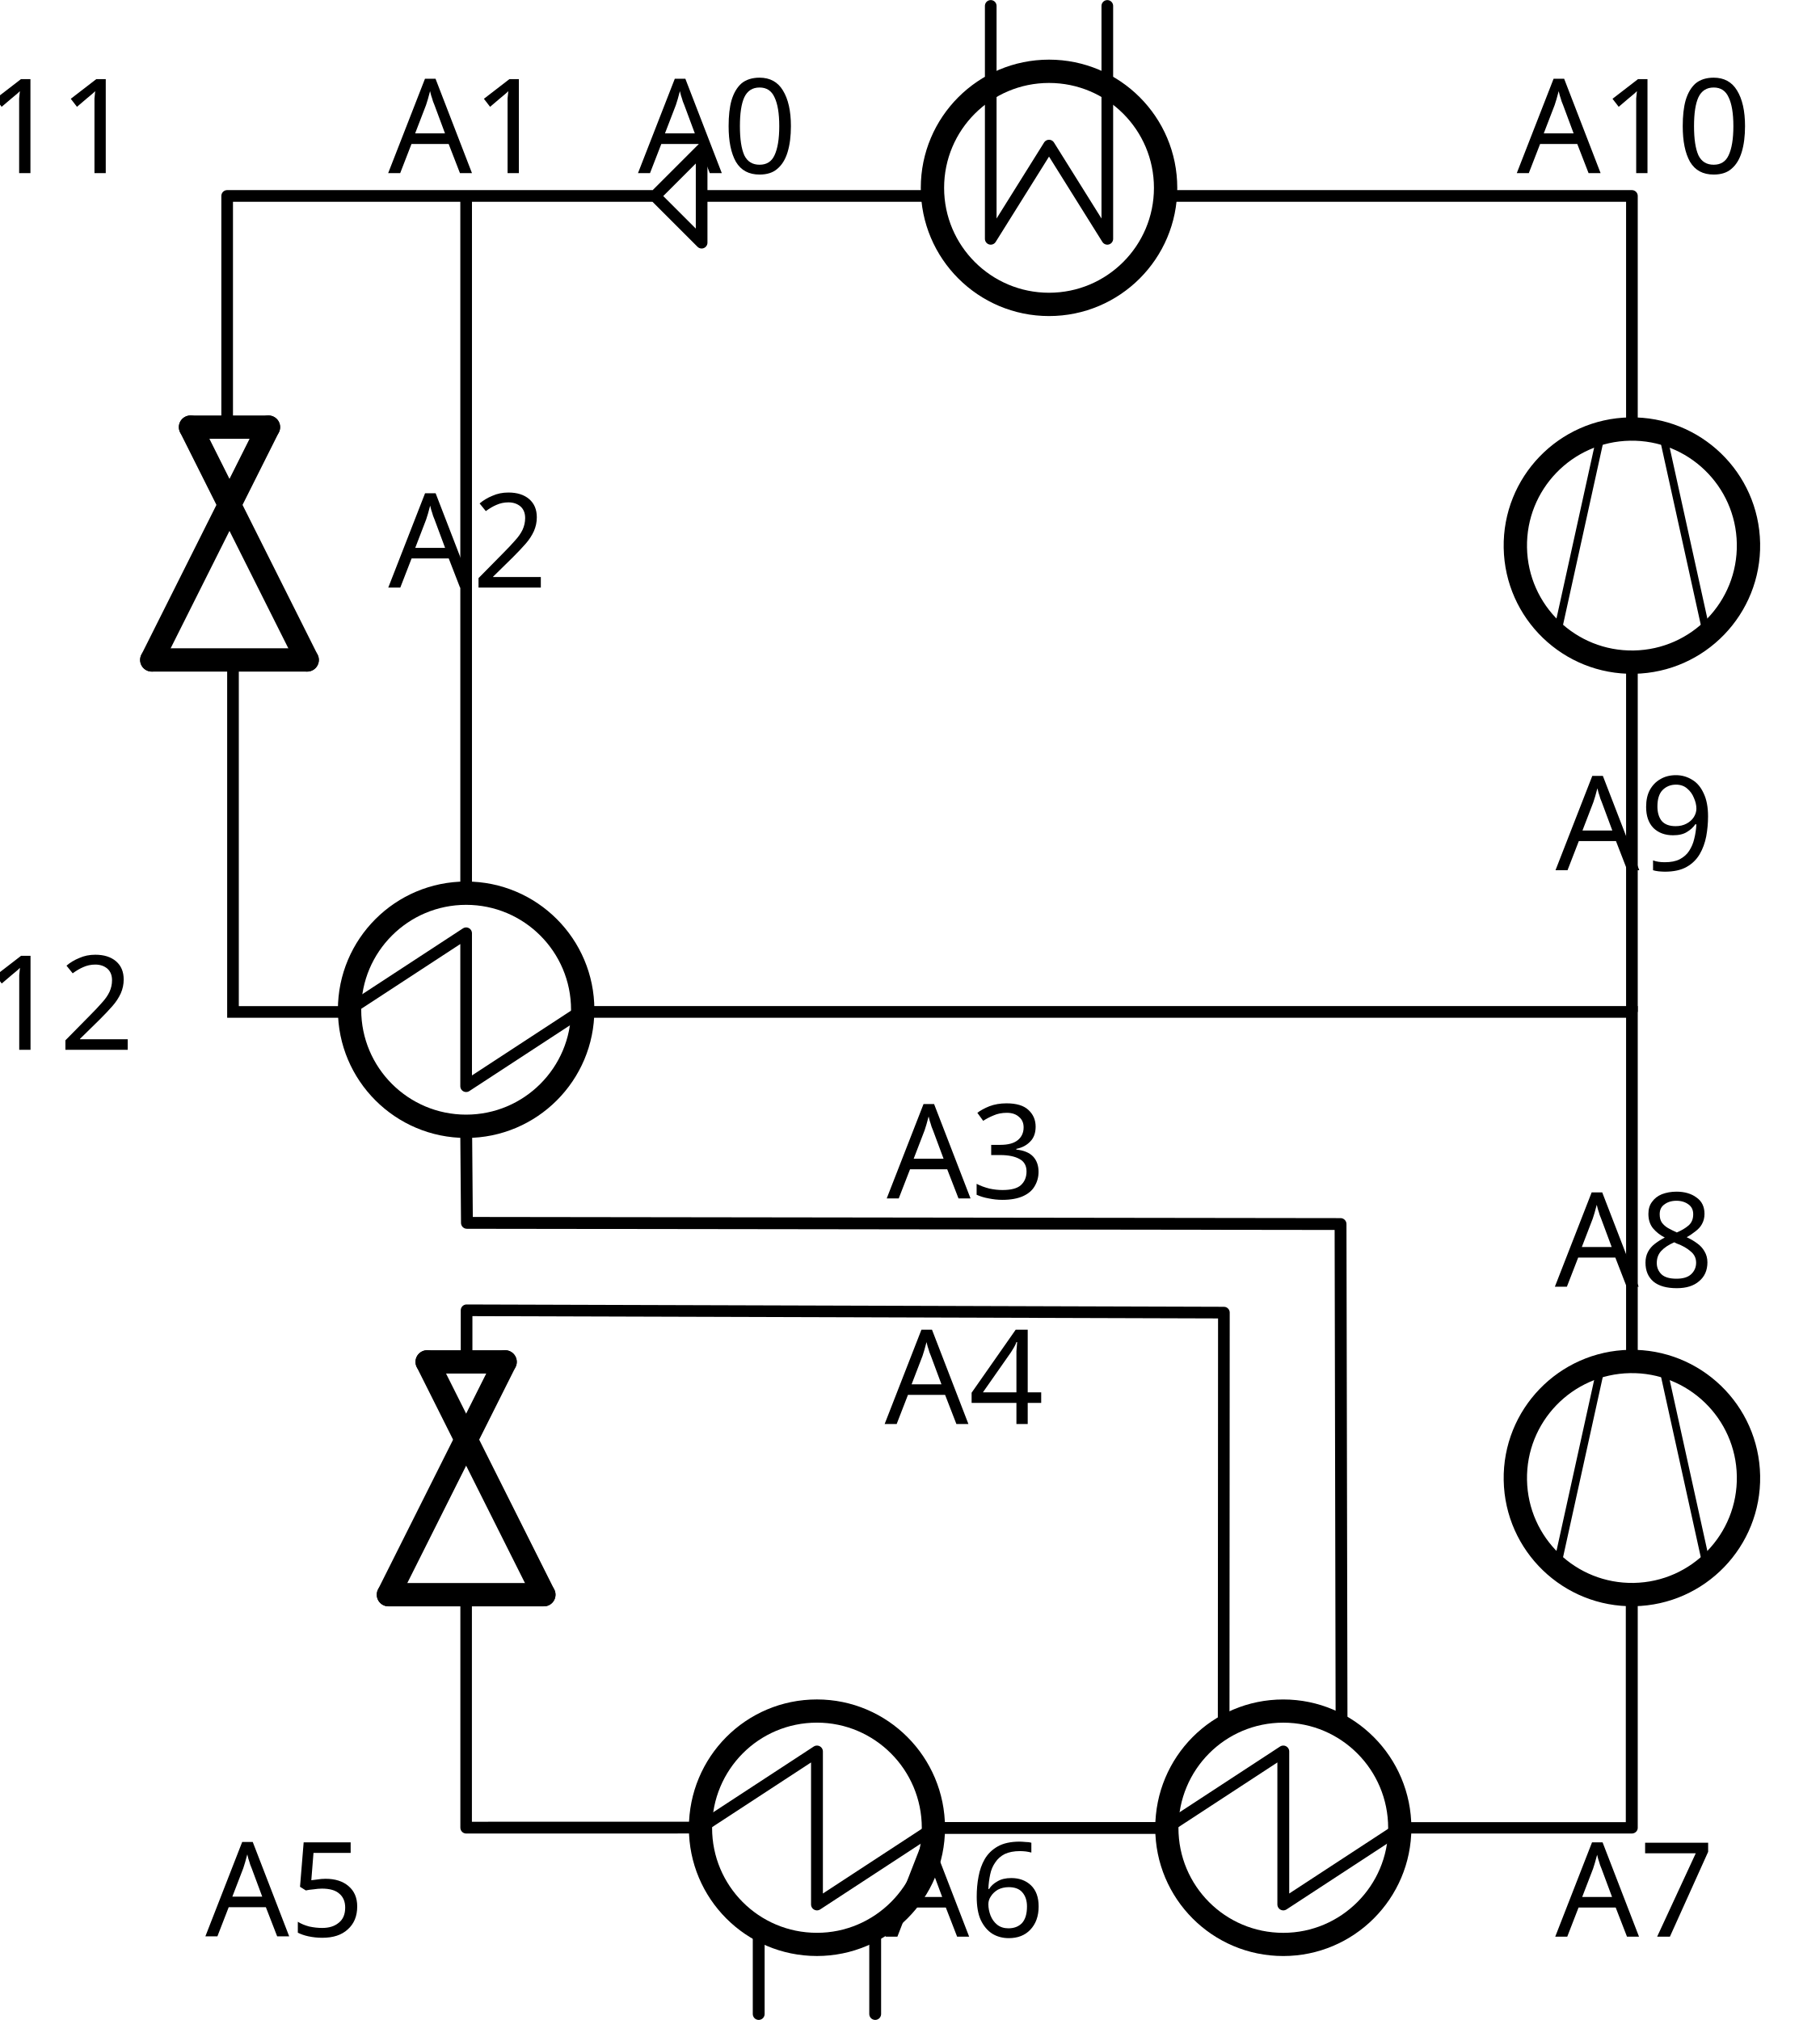
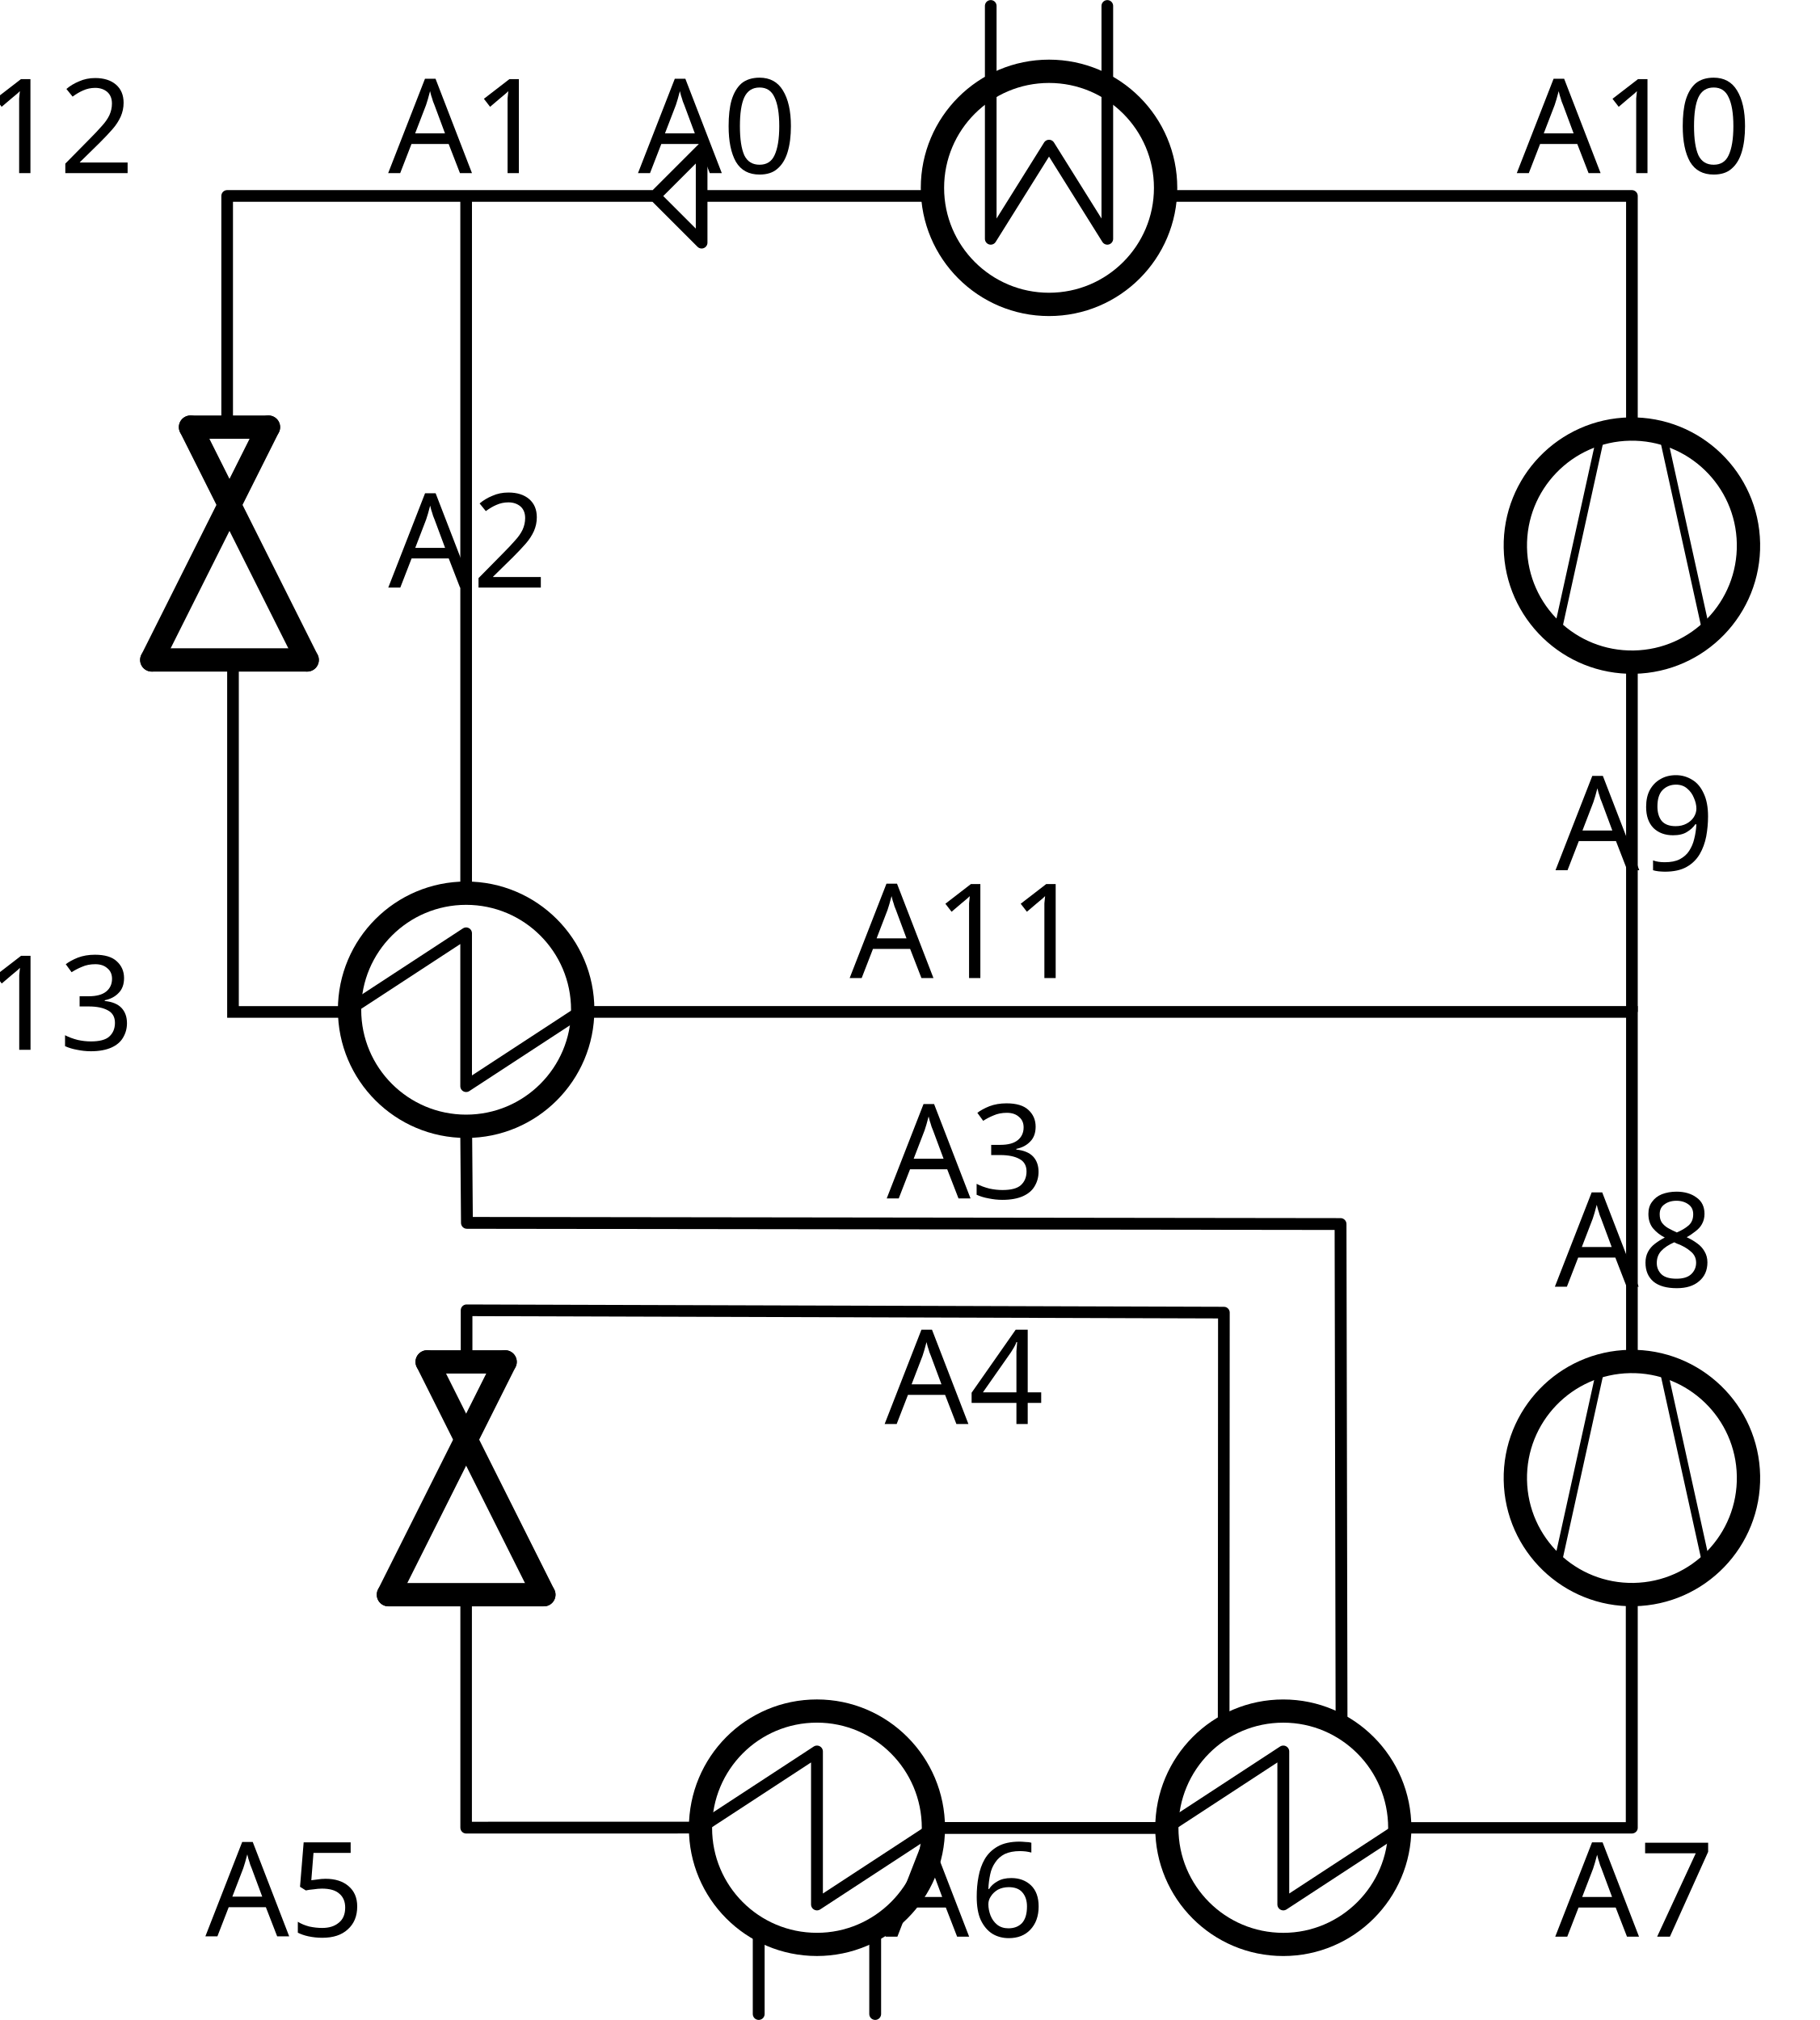
<svg xmlns="http://www.w3.org/2000/svg" width="78.053mm" height="86.656mm" viewBox="0 0 78.053 86.656" version="1.1" id="svg8">
  <defs id="defs2">
    </defs>
  <g id="layer1" transform="translate(16.99274,-215.5898)">
    <g id="g968" transform="matrix(1.000082,0,0,1.000079,-14.81826,-51.12322)" style="stroke-width:1">
      <path style="fill:none;stroke:#000000;stroke-width:1;stroke-linecap:round;stroke-linejoin:round;stroke-miterlimit:4;stroke-dasharray:none;stroke-opacity:1" d="M 9.339,285.014 H 5.996" id="path824" />
      <path style="fill:none;stroke:#000000;stroke-width:1;stroke-linecap:round;stroke-linejoin:round;stroke-miterlimit:4;stroke-dasharray:none;stroke-opacity:1" d="M 5.996,285.014 11,295" id="path826" />
      <path style="fill:none;stroke:#000000;stroke-width:1;stroke-linecap:round;stroke-linejoin:round;stroke-miterlimit:4;stroke-dasharray:none;stroke-opacity:1" d="M 9.339,285.014 4.335,295" id="path828" />
      <path style="fill:none;stroke:#000000;stroke-width:1;stroke-linecap:round;stroke-linejoin:round;stroke-miterlimit:4;stroke-dasharray:none;stroke-opacity:1" d="M 11,295 H 4.335" id="path830" />
    </g>
    <path style="fill:none;stroke:#000000;stroke-width:0.424;stroke-linecap:butt;stroke-linejoin:round;stroke-miterlimit:4;stroke-dasharray:none;stroke-opacity:1" d="m 11.391,294 c 0,0 -8.39,10e-4 -8.39,10e-4 0,0 0,-8.398 0,-8.398" id="path4534" transform="matrix(1.168069,0,0,1.190431,-0.5056766,-55.9946)" />
    <path transform="matrix(0,-1.123457,1.176119,0,-292.7851,297.2821)" style="fill:none;stroke:#000000;stroke-width:0.435;stroke-linecap:butt;stroke-linejoin:round;stroke-miterlimit:4;stroke-dasharray:none;stroke-opacity:1" d="m 11.826,294 c 0,0 -8.906,0 -8.906,0 0,0 0,-8.327 0,-8.327" id="path4534-4" />
    <path transform="rotate(180,28,258.9978)" style="fill:none;stroke:#000000;stroke-width:0.5;stroke-linecap:butt;stroke-linejoin:round;stroke-miterlimit:4;stroke-dasharray:none;stroke-opacity:1" d="m 23,294 c 0,0 -20,0 -20,0 0,0 0,-10 0,-10" id="path4534-0" />
    <path transform="matrix(0,1.002889,-1.000001,0,286.7502,220.9025)" style="fill:none;stroke:#000000;stroke-width:0.499;stroke-linecap:butt;stroke-linejoin:round;stroke-miterlimit:4;stroke-dasharray:none;stroke-opacity:1" d="m 12.971,294 c 0,0 -9.887,0 -9.887,0 0,0 0,-10 0,-10 0,0 0,-8.25 0,-8.25" id="path4534-09" />
    <g transform="matrix(0.9970781,0,0,0.9970781,32.56326,-50.16378)" id="g1037-4" style="stroke-width:1.003">
      <ellipse transform="rotate(88.97039)" cy="-15.282" cx="290.328" id="path4405-2-2-1-6-2-8-11" style="color:#000000;clip-rule:nonzero;display:inline;overflow:visible;visibility:visible;isolation:auto;mix-blend-mode:normal;color-interpolation:sRGB;color-interpolation-filters:linearRGB;solid-color:#000000;solid-opacity:1;fill:none;fill-opacity:0.667;fill-rule:nonzero;stroke:#000000;stroke-width:1.003;stroke-linecap:round;stroke-linejoin:round;stroke-miterlimit:4;stroke-dasharray:none;stroke-dashoffset:0;stroke-opacity:1;color-rendering:auto;image-rendering:auto;shape-rendering:auto;text-rendering:auto;enable-background:accumulate" ry="5.015" rx="5.015" />
      <path id="path4587-8-94-9-1-2-10" d="m 17.205,294.132 1.959,-8.892" style="fill:none;fill-rule:evenodd;stroke:#000000;stroke-width:0.334;stroke-linecap:round;stroke-linejoin:round;stroke-miterlimit:4;stroke-dasharray:none;stroke-opacity:1" />
      <path style="fill:none;fill-rule:evenodd;stroke:#000000;stroke-width:0.334;stroke-linecap:round;stroke-linejoin:round;stroke-miterlimit:4;stroke-dasharray:none;stroke-opacity:1" d="m 23.788,294.132 -1.959,-8.892" id="path4587-8-94-9-1-9-2-4" />
    </g>
    <g id="g1439" transform="translate(7.3,-67.46463)">
      <circle r="5" transform="rotate(90)" cy="-20.7" cx="291.113" style="fill:none;stroke:#000000;stroke-width:1;stroke-linecap:round;stroke-linejoin:round;stroke-miterlimit:4;stroke-dasharray:none" id="path5185-8-6-5-2-6" />
      <path id="path1362-9" d="m 3.5,286.5 c 0,0 0,6.5 0,6.5 0,0 2.5,-4 2.5,-4 0,0 2.5,4 2.5,4 0,0 0,-6.5 0,-6.5" style="fill:none;stroke:#000000;stroke-width:0.5;stroke-linecap:round;stroke-linejoin:round;stroke-miterlimit:4;stroke-dasharray:none;stroke-opacity:1" transform="translate(14.7,0.3000017)" />
      <path transform="matrix(0.9980036,0,0,0.9980036,14.70699,0.8729317)" id="path1366-8" d="m 3.5,286.5 c 0,0 0,-3.5 0,-3.5" style="fill:none;stroke:#000000;stroke-width:0.501;stroke-linecap:round;stroke-linejoin:round;stroke-miterlimit:4;stroke-dasharray:none;stroke-opacity:1" />
      <path transform="matrix(0.9980036,0,0,0.9980036,19.70701,0.8734917)" id="path1366-7-1" d="m 3.5,286.5 c 0,0 0,-3.5 0,-3.5" style="fill:none;stroke:#000000;stroke-width:0.501;stroke-linecap:round;stroke-linejoin:round;stroke-miterlimit:4;stroke-dasharray:none;stroke-opacity:1" />
    </g>
    <g transform="matrix(0.9970781,0,0,0.9970781,32.56359,-10.16378)" id="g1037-4-2" style="stroke-width:1.003">
      <ellipse transform="rotate(88.97039)" cy="-15.282" cx="290.328" id="path4405-2-2-1-6-2-8-11-3" style="color:#000000;clip-rule:nonzero;display:inline;overflow:visible;visibility:visible;isolation:auto;mix-blend-mode:normal;color-interpolation:sRGB;color-interpolation-filters:linearRGB;solid-color:#000000;solid-opacity:1;fill:none;fill-opacity:0.667;fill-rule:nonzero;stroke:#000000;stroke-width:1.003;stroke-linecap:round;stroke-linejoin:round;stroke-miterlimit:4;stroke-dasharray:none;stroke-dashoffset:0;stroke-opacity:1;color-rendering:auto;image-rendering:auto;shape-rendering:auto;text-rendering:auto;enable-background:accumulate" ry="5.015" rx="5.015" />
      <path id="path4587-8-94-9-1-2-10-3" d="m 17.205,294.132 1.959,-8.892" style="fill:none;fill-rule:evenodd;stroke:#000000;stroke-width:0.334;stroke-linecap:round;stroke-linejoin:round;stroke-miterlimit:4;stroke-dasharray:none;stroke-opacity:1" />
      <path style="fill:none;fill-rule:evenodd;stroke:#000000;stroke-width:0.334;stroke-linecap:round;stroke-linejoin:round;stroke-miterlimit:4;stroke-dasharray:none;stroke-opacity:1" d="m 23.788,294.132 -1.959,-8.892" id="path4587-8-94-9-1-9-2-4-5" />
    </g>
    <path style="fill:none;stroke:#000000;stroke-width:0.5;stroke-linecap:butt;stroke-linejoin:miter;stroke-miterlimit:4;stroke-dasharray:none;stroke-opacity:1" d="m 53,273.5 c 0,0 0,-14.996 0,-14.996 0,0 -45,0 -45,0" id="path4633" transform="translate(0,0.4956323)" />
    <path transform="matrix(0.9091215,0,0,0.9091215,4.816561,5.350904)" style="fill:none;stroke:#000000;stroke-width:0.55;stroke-linecap:butt;stroke-linejoin:miter;stroke-miterlimit:4;stroke-dasharray:none;stroke-opacity:1" d="m 53,279.005 c 0,0 0,-16.504 0,-16.504" id="path4633-0" />
    <g id="g1443-1" transform="translate(-17.00628,-18.07744)">
      <circle r="5" transform="rotate(90)" cy="-20.006" cx="276.984" style="fill:none;stroke:#000000;stroke-width:1;stroke-linecap:round;stroke-linejoin:round;stroke-miterlimit:4;stroke-dasharray:none" id="path5185-6-2-17-8-0" />
      <path d="m 14.989,276.984 5.017,-3.281 v 6.561 l 5.017,-3.28" style="fill:none;stroke:#000000;stroke-width:0.5;stroke-linecap:round;stroke-linejoin:round;stroke-miterlimit:4;stroke-dasharray:none" id="path2736-7-4-6-1-7-7-5" />
    </g>
    <path style="fill:none;stroke:#000000;stroke-width:0.5;stroke-linecap:round;stroke-linejoin:miter;stroke-miterlimit:4;stroke-dasharray:none;stroke-opacity:1" d="m 48,259.094 c 0,0 -5,0 -5,0 0,0 10e-6,-15.089 10e-6,-15.089" id="path4697" transform="matrix(0.9992847,0,0,1,-49.96925,-0.093632)" />
    <g id="g968-4" transform="matrix(1.000082,0,0,1.000079,-4.668267,-11.02323)" style="stroke-width:1">
      <path style="fill:none;stroke:#000000;stroke-width:1;stroke-linecap:round;stroke-linejoin:round;stroke-miterlimit:4;stroke-dasharray:none;stroke-opacity:1" d="M 9.339,285.014 H 5.996" id="path824-8" />
      <path style="fill:none;stroke:#000000;stroke-width:1;stroke-linecap:round;stroke-linejoin:round;stroke-miterlimit:4;stroke-dasharray:none;stroke-opacity:1" d="M 5.996,285.014 11,295" id="path826-9" />
      <path style="fill:none;stroke:#000000;stroke-width:1;stroke-linecap:round;stroke-linejoin:round;stroke-miterlimit:4;stroke-dasharray:none;stroke-opacity:1" d="M 9.339,285.014 4.335,295" id="path828-8" />
      <path style="fill:none;stroke:#000000;stroke-width:1;stroke-linecap:round;stroke-linejoin:round;stroke-miterlimit:4;stroke-dasharray:none;stroke-opacity:1" d="M 11,295 H 4.335" id="path830-2" />
    </g>
    <path style="fill:none;stroke:#000000;stroke-width:0.5;stroke-linecap:butt;stroke-linejoin:miter;stroke-miterlimit:4;stroke-dasharray:none;stroke-opacity:1" d="m 13,224.084 c 0,0 0,29.916 0,29.916" id="path4837" transform="translate(-10,-0.08862664)" />
    <g id="g157" transform="translate(-37.9679,79.95391)">
      <path style="fill:none;stroke:#000000;stroke-width:0.995px;stroke-linecap:round;stroke-linejoin:round;stroke-miterlimit:4;stroke-dasharray:none;stroke-opacity:1" d="m 56.014,209.038 c 2.752,0 4.995,2.244 4.995,5.016 0,2.752 -2.244,4.995 -4.995,4.995 -2.773,0 -4.995,-2.244 -4.995,-4.995 0,-2.773 2.222,-5.016 4.995,-5.016 z" id="path114" />
      <path style="fill:none;stroke:#000000;stroke-width:0.508px;stroke-linecap:round;stroke-linejoin:round;stroke-miterlimit:4;stroke-dasharray:none;stroke-opacity:1" d="m 61.031,214.054 -5.016,3.281 v -6.562 l -5.016,3.281" id="path116" />
      <path style="fill:none;stroke:#000000;stroke-width:0.508px;stroke-linecap:round;stroke-linejoin:round;stroke-miterlimit:4;stroke-dasharray:none;stroke-opacity:1" d="m 58.512,218.542 v 3.492" id="path118" />
      <path style="fill:none;stroke:#000000;stroke-width:0.508px;stroke-linecap:round;stroke-linejoin:round;stroke-miterlimit:4;stroke-dasharray:none;stroke-opacity:1" d="m 53.516,218.542 v 3.492" id="path120" />
      <path style="fill:none;stroke:#000000;stroke-width:0.508px;stroke-linecap:butt;stroke-linejoin:miter;stroke-miterlimit:4;stroke-dasharray:none;stroke-opacity:1" d="M 61.009,214.054 H 71" id="path122" />
      <path style="fill:none;stroke:#000000;stroke-width:0.995px;stroke-linecap:round;stroke-linejoin:round;stroke-miterlimit:4;stroke-dasharray:none;stroke-opacity:1" d="m 76.016,219.05 c -2.773,0 -4.995,-2.244 -4.995,-4.995 0,-2.773 2.222,-5.016 4.995,-5.016 2.752,0 4.995,2.244 4.995,5.016 0,2.752 -2.244,4.995 -4.995,4.995 z" id="path124" />
      <path style="fill:none;stroke:#000000;stroke-width:0.508px;stroke-linecap:round;stroke-linejoin:round;stroke-miterlimit:4;stroke-dasharray:none;stroke-opacity:1" d="m 71,214.054 5.016,-3.281 v 6.562 l 5.016,-3.281" id="path126" />
      <path style="fill:none;stroke:#000000;stroke-width:0.508px;stroke-linecap:round;stroke-linejoin:round;stroke-miterlimit:4;stroke-dasharray:none;stroke-opacity:1" d="m 78.514,209.546 -0.043,-21.4 -37.469,-0.05 -0.034,-4.144" id="path130" />
    </g>
    <path style="fill:none;stroke:#000000;stroke-width:0.5;stroke-linecap:round;stroke-linejoin:round;stroke-dasharray:none;stroke-opacity:1" d="m 3.019,273.8 v -2 l 32.481,0.1 -0.01,17.492" id="path2516-4-4" />
    <path style="fill:none;fill-opacity:1;fill-rule:evenodd;stroke:#000000;stroke-width:0.5;stroke-linecap:round;stroke-linejoin:round;stroke-miterlimit:4;stroke-dasharray:none;stroke-opacity:1" d="m 13.1,226 -2,-2 2,-2 z" id="path4652-12-9-60-5-4-2-9-2" />
    <path transform="matrix(0,1.000025,-1.000001,0,307.1001,221.0532)" style="fill:none;stroke:#000000;stroke-width:0.5;stroke-linecap:butt;stroke-linejoin:round;stroke-miterlimit:4;stroke-dasharray:none;stroke-opacity:1" d="m 2.942,294 c 0,0 0,-9.9 0,-9.9" id="path4534-09-3-2" />
-     <text xml:space="preserve" style="font-style:normal;font-variant:normal;font-weight:normal;font-stretch:normal;font-size:5.644px;line-height:1.25;font-family:Carlito;-inkscape-font-specification:'Carlito, Normal';font-variant-ligatures:normal;font-variant-caps:normal;font-variant-numeric:normal;font-feature-settings:normal;text-align:center;letter-spacing:0px;word-spacing:0px;writing-mode:lr-tb;text-anchor:middle;fill:#000000;fill-opacity:1;stroke:none;stroke-width:0.265" x="17.457" y="223.013" id="text868">
+   </g>
+   <g id="layer2">
+     <text xml:space="preserve" style="font-style:normal;font-variant:normal;font-weight:normal;font-stretch:normal;font-size:5.644px;line-height:1.25;font-family:Carlito;-inkscape-font-specification:'Carlito, Normal';font-variant-ligatures:normal;font-variant-caps:normal;font-variant-numeric:normal;font-feature-settings:normal;text-align:center;letter-spacing:0px;word-spacing:0px;writing-mode:lr-tb;text-anchor:middle;fill:#000000;fill-opacity:1;stroke:none;stroke-width:0.265" x="17.457" y="223.013" id="text868" transform="translate(16.99274,-215.5898)">
      <tspan id="tspan866" x="17.457" y="223.013" style="font-style:normal;font-variant:normal;font-weight:normal;font-stretch:normal;font-size:5.644px;font-family:Carlito;-inkscape-font-specification:'Carlito, Normal';font-variant-ligatures:normal;font-variant-caps:normal;font-variant-numeric:normal;font-feature-settings:normal;text-align:center;writing-mode:lr-tb;text-anchor:middle;stroke-width:0.265">A0</tspan>
    </text>
-     <text xml:space="preserve" style="font-style:normal;font-variant:normal;font-weight:normal;font-stretch:normal;font-size:5.644px;line-height:1.25;font-family:Carlito;-inkscape-font-specification:'Carlito, Normal';font-variant-ligatures:normal;font-variant-caps:normal;font-variant-numeric:normal;font-feature-settings:normal;text-align:center;letter-spacing:0px;word-spacing:0px;writing-mode:lr-tb;text-anchor:middle;fill:#000000;fill-opacity:1;stroke:none;stroke-width:0.265" x="28.036" y="276.68" id="text868-4">
+     <text xml:space="preserve" style="font-style:normal;font-variant:normal;font-weight:normal;font-stretch:normal;font-size:5.644px;line-height:1.25;font-family:Carlito;-inkscape-font-specification:'Carlito, Normal';font-variant-ligatures:normal;font-variant-caps:normal;font-variant-numeric:normal;font-feature-settings:normal;text-align:center;letter-spacing:0px;word-spacing:0px;writing-mode:lr-tb;text-anchor:middle;fill:#000000;fill-opacity:1;stroke:none;stroke-width:0.265" x="28.036" y="276.68" id="text868-4" transform="translate(16.99274,-215.5898)">
      <tspan id="tspan866-9" x="28.036" y="276.68" style="font-style:normal;font-variant:normal;font-weight:normal;font-stretch:normal;font-size:5.644px;font-family:Carlito;-inkscape-font-specification:'Carlito, Normal';font-variant-ligatures:normal;font-variant-caps:normal;font-variant-numeric:normal;font-feature-settings:normal;text-align:center;writing-mode:lr-tb;text-anchor:middle;stroke-width:0.265">A4</tspan>
    </text>
-     <text xml:space="preserve" style="font-style:normal;font-variant:normal;font-weight:normal;font-stretch:normal;font-size:5.644px;line-height:1.25;font-family:Carlito;-inkscape-font-specification:'Carlito, Normal';font-variant-ligatures:normal;font-variant-caps:normal;font-variant-numeric:normal;font-feature-settings:normal;text-align:center;letter-spacing:0px;word-spacing:0px;writing-mode:lr-tb;text-anchor:middle;fill:#000000;fill-opacity:1;stroke:none;stroke-width:0.265" x="6.749" y="240.797" id="text868-5">
+     <text xml:space="preserve" style="font-style:normal;font-variant:normal;font-weight:normal;font-stretch:normal;font-size:5.644px;line-height:1.25;font-family:Carlito;-inkscape-font-specification:'Carlito, Normal';font-variant-ligatures:normal;font-variant-caps:normal;font-variant-numeric:normal;font-feature-settings:normal;text-align:center;letter-spacing:0px;word-spacing:0px;writing-mode:lr-tb;text-anchor:middle;fill:#000000;fill-opacity:1;stroke:none;stroke-width:0.265" x="6.749" y="240.797" id="text868-5" transform="translate(16.99274,-215.5898)">
      <tspan id="tspan866-0" x="6.749" y="240.797" style="font-style:normal;font-variant:normal;font-weight:normal;font-stretch:normal;font-size:5.644px;font-family:Carlito;-inkscape-font-specification:'Carlito, Normal';font-variant-ligatures:normal;font-variant-caps:normal;font-variant-numeric:normal;font-feature-settings:normal;text-align:center;writing-mode:lr-tb;text-anchor:middle;stroke-width:0.265">A2</tspan>
    </text>
-     <text xml:space="preserve" style="font-style:normal;font-variant:normal;font-weight:normal;font-stretch:normal;font-size:5.644px;line-height:1.25;font-family:Carlito;-inkscape-font-specification:'Carlito, Normal';font-variant-ligatures:normal;font-variant-caps:normal;font-variant-numeric:normal;font-feature-settings:normal;text-align:center;letter-spacing:0px;word-spacing:0px;writing-mode:lr-tb;text-anchor:middle;fill:#000000;fill-opacity:1;stroke:none;stroke-width:0.265" x="28.125" y="266.997" id="text868-6">
+     <text xml:space="preserve" style="font-style:normal;font-variant:normal;font-weight:normal;font-stretch:normal;font-size:5.644px;line-height:1.25;font-family:Carlito;-inkscape-font-specification:'Carlito, Normal';font-variant-ligatures:normal;font-variant-caps:normal;font-variant-numeric:normal;font-feature-settings:normal;text-align:center;letter-spacing:0px;word-spacing:0px;writing-mode:lr-tb;text-anchor:middle;fill:#000000;fill-opacity:1;stroke:none;stroke-width:0.265" x="28.125" y="266.997" id="text868-6" transform="translate(16.99274,-215.5898)">
      <tspan id="tspan866-2" x="28.125" y="266.997" style="font-style:normal;font-variant:normal;font-weight:normal;font-stretch:normal;font-size:5.644px;font-family:Carlito;-inkscape-font-specification:'Carlito, Normal';font-variant-ligatures:normal;font-variant-caps:normal;font-variant-numeric:normal;font-feature-settings:normal;text-align:center;writing-mode:lr-tb;text-anchor:middle;stroke-width:0.265">A3</tspan>
    </text>
-     <text xml:space="preserve" style="font-style:normal;font-variant:normal;font-weight:normal;font-stretch:normal;font-size:5.644px;line-height:1.25;font-family:Carlito;-inkscape-font-specification:'Carlito, Normal';font-variant-ligatures:normal;font-variant-caps:normal;font-variant-numeric:normal;font-feature-settings:normal;text-align:center;letter-spacing:0px;word-spacing:0px;writing-mode:lr-tb;text-anchor:middle;fill:#000000;fill-opacity:1;stroke:none;stroke-width:0.265" x="-1.097" y="298.654" id="text868-3">
+     <text xml:space="preserve" style="font-style:normal;font-variant:normal;font-weight:normal;font-stretch:normal;font-size:5.644px;line-height:1.25;font-family:Carlito;-inkscape-font-specification:'Carlito, Normal';font-variant-ligatures:normal;font-variant-caps:normal;font-variant-numeric:normal;font-feature-settings:normal;text-align:center;letter-spacing:0px;word-spacing:0px;writing-mode:lr-tb;text-anchor:middle;fill:#000000;fill-opacity:1;stroke:none;stroke-width:0.265" x="-1.097" y="298.654" id="text868-3" transform="translate(16.99274,-215.5898)">
      <tspan id="tspan866-1" x="-1.097" y="298.654" style="font-style:normal;font-variant:normal;font-weight:normal;font-stretch:normal;font-size:5.644px;font-family:Carlito;-inkscape-font-specification:'Carlito, Normal';font-variant-ligatures:normal;font-variant-caps:normal;font-variant-numeric:normal;font-feature-settings:normal;text-align:center;writing-mode:lr-tb;text-anchor:middle;stroke-width:0.265">A5</tspan>
    </text>
-     <text xml:space="preserve" style="font-style:normal;font-variant:normal;font-weight:normal;font-stretch:normal;font-size:5.644px;line-height:1.25;font-family:Carlito;-inkscape-font-specification:'Carlito, Normal';font-variant-ligatures:normal;font-variant-caps:normal;font-variant-numeric:normal;font-feature-settings:normal;text-align:center;letter-spacing:0px;word-spacing:0px;writing-mode:lr-tb;text-anchor:middle;fill:#000000;fill-opacity:1;stroke:none;stroke-width:0.265" x="56.797" y="298.672" id="text868-1">
+     <text xml:space="preserve" style="font-style:normal;font-variant:normal;font-weight:normal;font-stretch:normal;font-size:5.644px;line-height:1.25;font-family:Carlito;-inkscape-font-specification:'Carlito, Normal';font-variant-ligatures:normal;font-variant-caps:normal;font-variant-numeric:normal;font-feature-settings:normal;text-align:center;letter-spacing:0px;word-spacing:0px;writing-mode:lr-tb;text-anchor:middle;fill:#000000;fill-opacity:1;stroke:none;stroke-width:0.265" x="56.797" y="298.672" id="text868-1" transform="translate(16.99274,-215.5898)">
      <tspan id="tspan866-4" x="56.797" y="298.672" style="font-style:normal;font-variant:normal;font-weight:normal;font-stretch:normal;font-size:5.644px;font-family:Carlito;-inkscape-font-specification:'Carlito, Normal';font-variant-ligatures:normal;font-variant-caps:normal;font-variant-numeric:normal;font-feature-settings:normal;text-align:center;writing-mode:lr-tb;text-anchor:middle;stroke-width:0.265">A7</tspan>
    </text>
-     <text xml:space="preserve" style="font-style:normal;font-variant:normal;font-weight:normal;font-stretch:normal;font-size:5.644px;line-height:1.25;font-family:Carlito;-inkscape-font-specification:'Carlito, Normal';font-variant-ligatures:normal;font-variant-caps:normal;font-variant-numeric:normal;font-feature-settings:normal;text-align:center;letter-spacing:0px;word-spacing:0px;writing-mode:lr-tb;text-anchor:middle;fill:#000000;fill-opacity:1;stroke:none;stroke-width:0.265" x="56.782" y="270.788" id="text868-8">
+     <text xml:space="preserve" style="font-style:normal;font-variant:normal;font-weight:normal;font-stretch:normal;font-size:5.644px;line-height:1.25;font-family:Carlito;-inkscape-font-specification:'Carlito, Normal';font-variant-ligatures:normal;font-variant-caps:normal;font-variant-numeric:normal;font-feature-settings:normal;text-align:center;letter-spacing:0px;word-spacing:0px;writing-mode:lr-tb;text-anchor:middle;fill:#000000;fill-opacity:1;stroke:none;stroke-width:0.265" x="56.782" y="270.788" id="text868-8" transform="translate(16.99274,-215.5898)">
      <tspan id="tspan866-5" x="56.782" y="270.788" style="font-style:normal;font-variant:normal;font-weight:normal;font-stretch:normal;font-size:5.644px;font-family:Carlito;-inkscape-font-specification:'Carlito, Normal';font-variant-ligatures:normal;font-variant-caps:normal;font-variant-numeric:normal;font-feature-settings:normal;text-align:center;writing-mode:lr-tb;text-anchor:middle;stroke-width:0.265">A8</tspan>
    </text>
-     <text xml:space="preserve" style="font-style:normal;font-variant:normal;font-weight:normal;font-stretch:normal;font-size:5.644px;line-height:1.25;font-family:Carlito;-inkscape-font-specification:'Carlito, Normal';font-variant-ligatures:normal;font-variant-caps:normal;font-variant-numeric:normal;font-feature-settings:normal;text-align:center;letter-spacing:0px;word-spacing:0px;writing-mode:lr-tb;text-anchor:middle;fill:#000000;fill-opacity:1;stroke:none;stroke-width:0.265" x="56.764" y="223.013" id="text868-42">
+     <text xml:space="preserve" style="font-style:normal;font-variant:normal;font-weight:normal;font-stretch:normal;font-size:5.644px;line-height:1.25;font-family:Carlito;-inkscape-font-specification:'Carlito, Normal';font-variant-ligatures:normal;font-variant-caps:normal;font-variant-numeric:normal;font-feature-settings:normal;text-align:center;letter-spacing:0px;word-spacing:0px;writing-mode:lr-tb;text-anchor:middle;fill:#000000;fill-opacity:1;stroke:none;stroke-width:0.265" x="56.764" y="223.013" id="text868-42" transform="translate(16.99274,-215.5898)">
      <tspan id="tspan866-7" x="56.764" y="223.013" style="font-style:normal;font-variant:normal;font-weight:normal;font-stretch:normal;font-size:5.644px;font-family:Carlito;-inkscape-font-specification:'Carlito, Normal';font-variant-ligatures:normal;font-variant-caps:normal;font-variant-numeric:normal;font-feature-settings:normal;text-align:center;writing-mode:lr-tb;text-anchor:middle;stroke-width:0.265">A10</tspan>
    </text>
-     <text xml:space="preserve" style="font-style:normal;font-variant:normal;font-weight:normal;font-stretch:normal;font-size:5.644px;line-height:1.25;font-family:Carlito;-inkscape-font-specification:'Carlito, Normal';font-variant-ligatures:normal;font-variant-caps:normal;font-variant-numeric:normal;font-feature-settings:normal;text-align:center;letter-spacing:0px;word-spacing:0px;writing-mode:lr-tb;text-anchor:middle;fill:#000000;fill-opacity:1;stroke:none;stroke-width:0.265" x="56.809" y="252.919" id="text868-2">
+     <text xml:space="preserve" style="font-style:normal;font-variant:normal;font-weight:normal;font-stretch:normal;font-size:5.644px;line-height:1.25;font-family:Carlito;-inkscape-font-specification:'Carlito, Normal';font-variant-ligatures:normal;font-variant-caps:normal;font-variant-numeric:normal;font-feature-settings:normal;text-align:center;letter-spacing:0px;word-spacing:0px;writing-mode:lr-tb;text-anchor:middle;fill:#000000;fill-opacity:1;stroke:none;stroke-width:0.265" x="56.809" y="252.919" id="text868-2" transform="translate(16.99274,-215.5898)">
      <tspan id="tspan866-3" x="56.809" y="252.919" style="font-style:normal;font-variant:normal;font-weight:normal;font-stretch:normal;font-size:5.644px;font-family:Carlito;-inkscape-font-specification:'Carlito, Normal';font-variant-ligatures:normal;font-variant-caps:normal;font-variant-numeric:normal;font-feature-settings:normal;text-align:center;writing-mode:lr-tb;text-anchor:middle;stroke-width:0.265">A9</tspan>
    </text>
-     <text xml:space="preserve" style="font-style:normal;font-variant:normal;font-weight:normal;font-stretch:normal;font-size:5.644px;line-height:1.25;font-family:Carlito;-inkscape-font-specification:'Carlito, Normal';font-variant-ligatures:normal;font-variant-caps:normal;font-variant-numeric:normal;font-feature-settings:normal;text-align:center;letter-spacing:0px;word-spacing:0px;writing-mode:lr-tb;text-anchor:middle;fill:#000000;fill-opacity:1;stroke:none;stroke-width:0.265" x="-12.591" y="223.017" id="text868-9">
-       <tspan id="tspan866-8" x="-12.591" y="223.017" style="font-style:normal;font-variant:normal;font-weight:normal;font-stretch:normal;font-size:5.644px;font-family:Carlito;-inkscape-font-specification:'Carlito, Normal';font-variant-ligatures:normal;font-variant-caps:normal;font-variant-numeric:normal;font-feature-settings:normal;text-align:center;writing-mode:lr-tb;text-anchor:middle;stroke-width:0.265">A11</tspan>
+     <text xml:space="preserve" style="font-style:normal;font-variant:normal;font-weight:normal;font-stretch:normal;font-size:5.644px;line-height:1.25;font-family:Carlito;-inkscape-font-specification:'Carlito, Normal';font-variant-ligatures:normal;font-variant-caps:normal;font-variant-numeric:normal;font-feature-settings:normal;text-align:center;letter-spacing:0px;word-spacing:0px;writing-mode:lr-tb;text-anchor:middle;fill:#000000;fill-opacity:1;stroke:none;stroke-width:0.265" x="-12.591" y="223.017" id="text868-9" transform="translate(16.99274,-215.5898)">
+       <tspan id="tspan866-8" x="-12.591" y="223.017" style="font-style:normal;font-variant:normal;font-weight:normal;font-stretch:normal;font-size:5.644px;font-family:Carlito;-inkscape-font-specification:'Carlito, Normal';font-variant-ligatures:normal;font-variant-caps:normal;font-variant-numeric:normal;font-feature-settings:normal;text-align:center;writing-mode:lr-tb;text-anchor:middle;stroke-width:0.265">A12</tspan>
    </text>
-     <text xml:space="preserve" style="font-style:normal;font-variant:normal;font-weight:normal;font-stretch:normal;font-size:5.644px;line-height:1.25;font-family:Carlito;-inkscape-font-specification:'Carlito, Normal';font-variant-ligatures:normal;font-variant-caps:normal;font-variant-numeric:normal;font-feature-settings:normal;text-align:center;letter-spacing:0px;word-spacing:0px;writing-mode:lr-tb;text-anchor:middle;fill:#000000;fill-opacity:1;stroke:none;stroke-width:0.265" x="6.745" y="223.017" id="text868-4-6">
+     <text xml:space="preserve" style="font-style:normal;font-variant:normal;font-weight:normal;font-stretch:normal;font-size:5.644px;line-height:1.25;font-family:Carlito;-inkscape-font-specification:'Carlito, Normal';font-variant-ligatures:normal;font-variant-caps:normal;font-variant-numeric:normal;font-feature-settings:normal;text-align:center;letter-spacing:0px;word-spacing:0px;writing-mode:lr-tb;text-anchor:middle;fill:#000000;fill-opacity:1;stroke:none;stroke-width:0.265" x="6.745" y="223.017" id="text868-4-6" transform="translate(16.99274,-215.5898)">
      <tspan id="tspan866-9-2" x="6.745" y="223.017" style="font-style:normal;font-variant:normal;font-weight:normal;font-stretch:normal;font-size:5.644px;font-family:Carlito;-inkscape-font-specification:'Carlito, Normal';font-variant-ligatures:normal;font-variant-caps:normal;font-variant-numeric:normal;font-feature-settings:normal;text-align:center;writing-mode:lr-tb;text-anchor:middle;stroke-width:0.265">A1</tspan>
    </text>
-     <text xml:space="preserve" style="font-style:normal;font-variant:normal;font-weight:normal;font-stretch:normal;font-size:5.644px;line-height:1.25;font-family:Carlito;-inkscape-font-specification:'Carlito, Normal';font-variant-ligatures:normal;font-variant-caps:normal;font-variant-numeric:normal;font-feature-settings:normal;text-align:center;letter-spacing:0px;word-spacing:0px;writing-mode:lr-tb;text-anchor:middle;fill:#000000;fill-opacity:1;stroke:none;stroke-width:0.265" x="28.066" y="298.67" id="text868-4-6-2">
+     <text xml:space="preserve" style="font-style:normal;font-variant:normal;font-weight:normal;font-stretch:normal;font-size:5.644px;line-height:1.25;font-family:Carlito;-inkscape-font-specification:'Carlito, Normal';font-variant-ligatures:normal;font-variant-caps:normal;font-variant-numeric:normal;font-feature-settings:normal;text-align:center;letter-spacing:0px;word-spacing:0px;writing-mode:lr-tb;text-anchor:middle;fill:#000000;fill-opacity:1;stroke:none;stroke-width:0.265" x="28.066" y="298.67" id="text868-4-6-2" transform="translate(16.99274,-215.5898)">
      <tspan id="tspan866-9-2-4" x="28.066" y="298.67" style="font-style:normal;font-variant:normal;font-weight:normal;font-stretch:normal;font-size:5.644px;font-family:Carlito;-inkscape-font-specification:'Carlito, Normal';font-variant-ligatures:normal;font-variant-caps:normal;font-variant-numeric:normal;font-feature-settings:normal;text-align:center;writing-mode:lr-tb;text-anchor:middle;stroke-width:0.265">A6</tspan>
    </text>
-     <text xml:space="preserve" style="font-style:normal;font-variant:normal;font-weight:normal;font-stretch:normal;font-size:5.644px;line-height:1.25;font-family:Carlito;-inkscape-font-specification:'Carlito, Normal';font-variant-ligatures:normal;font-variant-caps:normal;font-variant-numeric:normal;font-feature-settings:normal;text-align:center;letter-spacing:0px;word-spacing:0px;writing-mode:lr-tb;text-anchor:middle;fill:#000000;fill-opacity:1;stroke:none;stroke-width:0.265" x="-12.587" y="260.628" id="text868-9-9">
-       <tspan id="tspan866-8-1" x="-12.587" y="260.628" style="font-style:normal;font-variant:normal;font-weight:normal;font-stretch:normal;font-size:5.644px;font-family:Carlito;-inkscape-font-specification:'Carlito, Normal';font-variant-ligatures:normal;font-variant-caps:normal;font-variant-numeric:normal;font-feature-settings:normal;text-align:center;writing-mode:lr-tb;text-anchor:middle;stroke-width:0.265">A12</tspan>
+     <text xml:space="preserve" style="font-style:normal;font-variant:normal;font-weight:normal;font-stretch:normal;font-size:5.644px;line-height:1.25;font-family:Carlito;-inkscape-font-specification:'Carlito, Normal';font-variant-ligatures:normal;font-variant-caps:normal;font-variant-numeric:normal;font-feature-settings:normal;text-align:center;letter-spacing:0px;word-spacing:0px;writing-mode:lr-tb;text-anchor:middle;fill:#000000;fill-opacity:1;stroke:none;stroke-width:0.265" x="-12.587" y="260.628" id="text868-9-9" transform="translate(16.99274,-215.5898)">
+       <tspan id="tspan866-8-1" x="-12.587" y="260.628" style="font-style:normal;font-variant:normal;font-weight:normal;font-stretch:normal;font-size:5.644px;font-family:Carlito;-inkscape-font-specification:'Carlito, Normal';font-variant-ligatures:normal;font-variant-caps:normal;font-variant-numeric:normal;font-feature-settings:normal;text-align:center;writing-mode:lr-tb;text-anchor:middle;stroke-width:0.265">A13</tspan>
+     </text>
+     <text xml:space="preserve" style="font-style:normal;font-variant:normal;font-weight:normal;font-stretch:normal;font-size:5.644px;line-height:1.25;font-family:Carlito;-inkscape-font-specification:'Carlito, Normal';font-variant-ligatures:normal;font-variant-caps:normal;font-variant-numeric:normal;font-feature-settings:normal;text-align:center;letter-spacing:0px;word-spacing:0px;writing-mode:lr-tb;text-anchor:middle;fill:#000000;fill-opacity:1;stroke:none;stroke-width:0.265" x="28.15" y="257.546" id="text868-9-2" transform="translate(16.99274,-215.5898)">
+       <tspan id="tspan866-8-0" x="28.15" y="257.546" style="font-style:normal;font-variant:normal;font-weight:normal;font-stretch:normal;font-size:5.644px;font-family:Carlito;-inkscape-font-specification:'Carlito, Normal';font-variant-ligatures:normal;font-variant-caps:normal;font-variant-numeric:normal;font-feature-settings:normal;text-align:center;writing-mode:lr-tb;text-anchor:middle;stroke-width:0.265">A11</tspan>
    </text>
  </g>
</svg>
